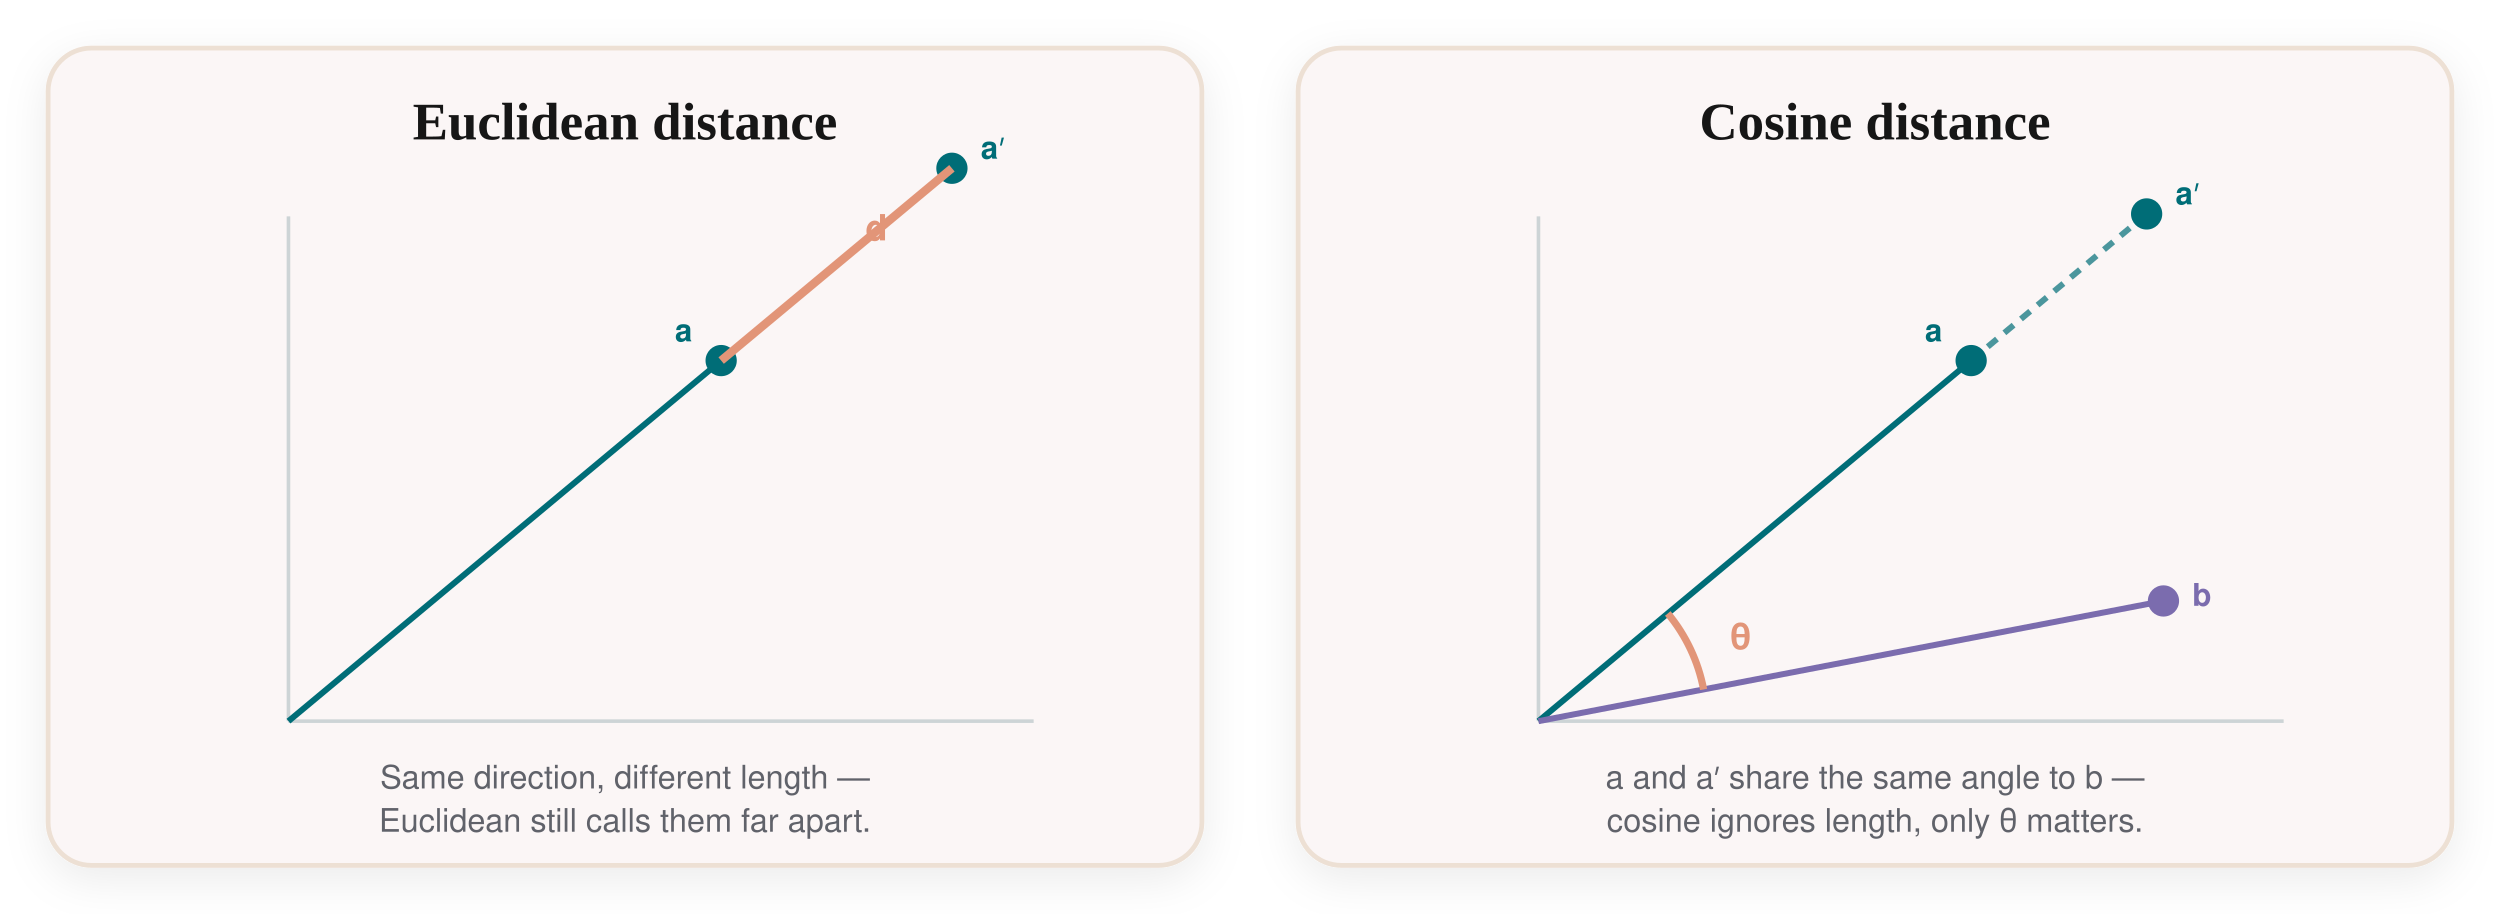
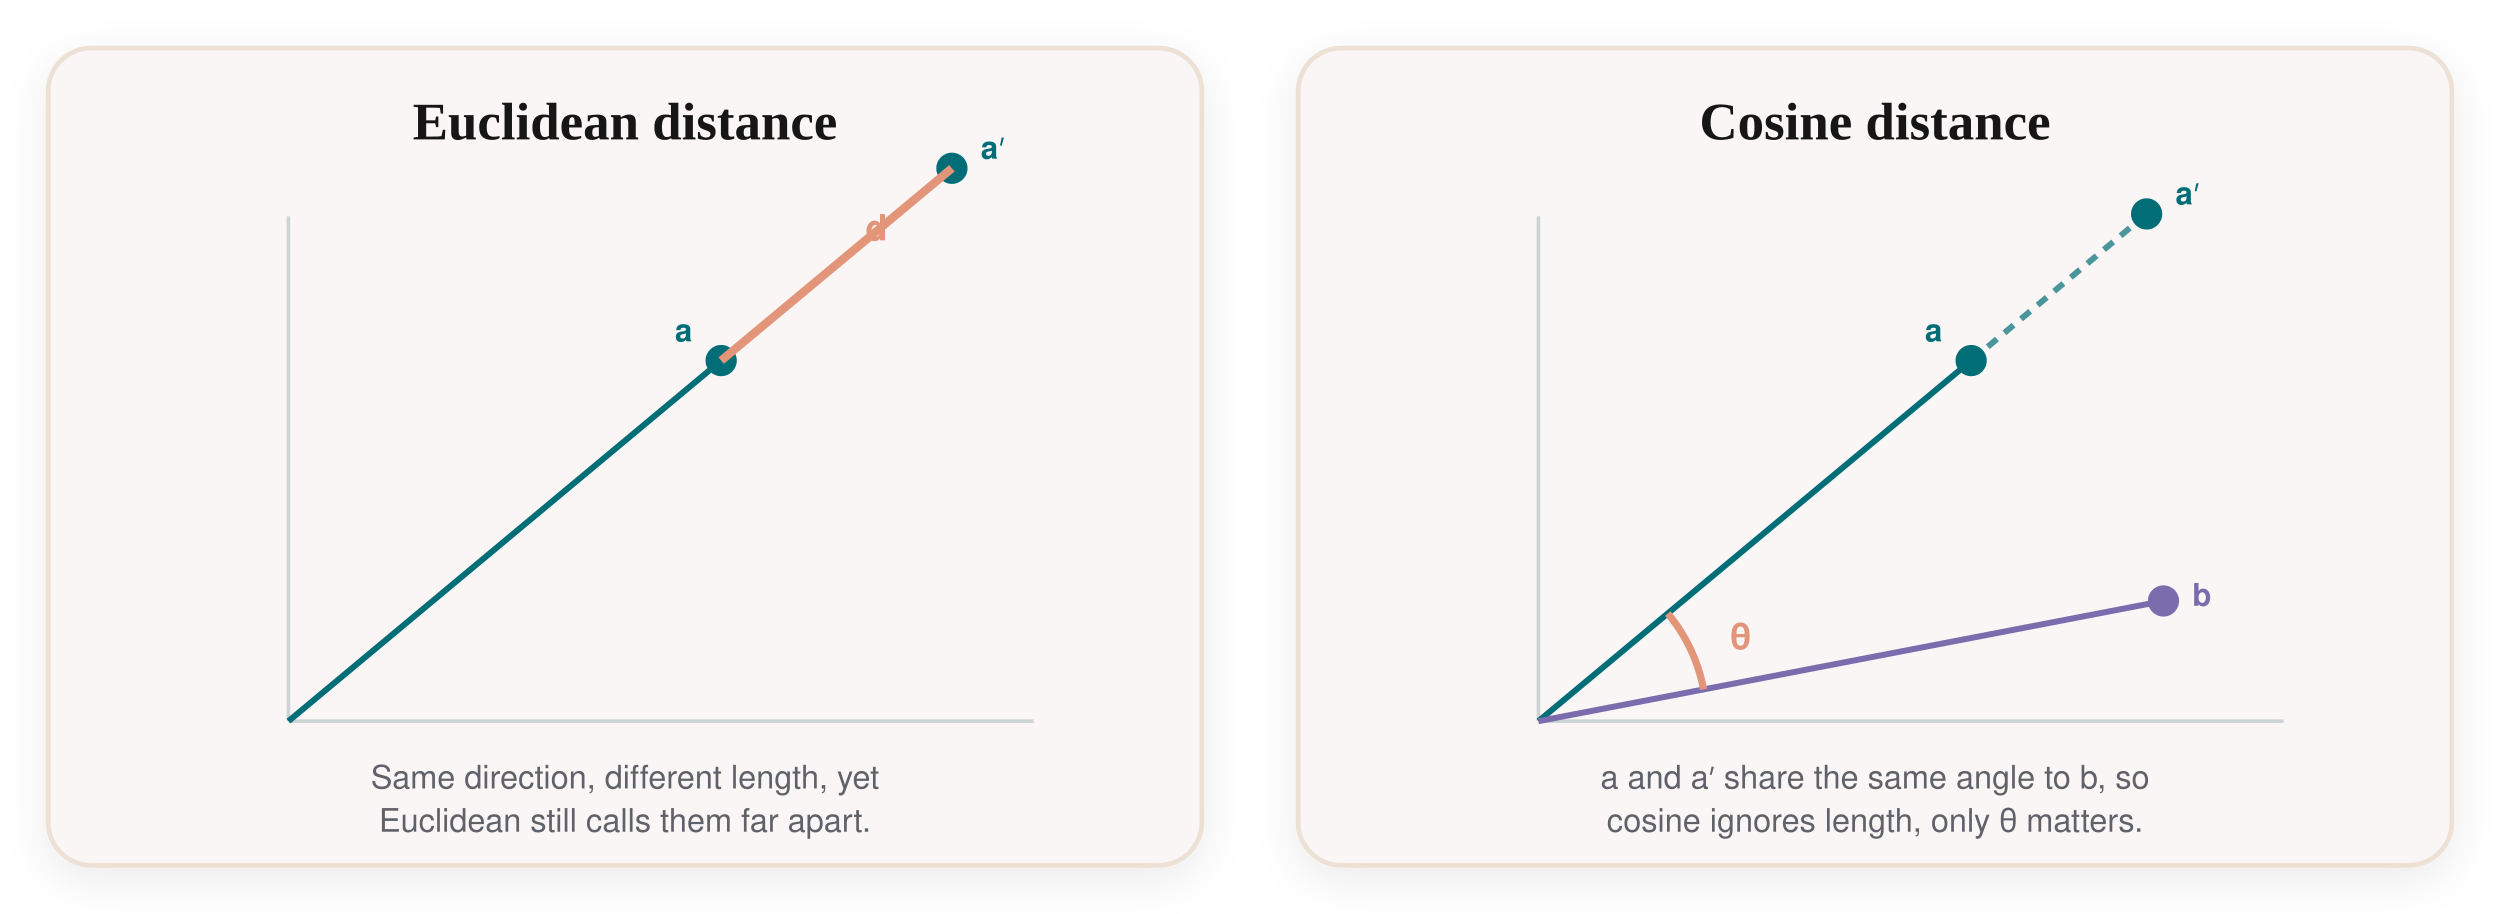
<svg xmlns="http://www.w3.org/2000/svg" viewBox="0 0 1040 380" font-family="Mulish, Helvetica, Arial, sans-serif">
  <defs>
    <filter id="cardshadow" x="-20%" y="-20%" width="140%" height="150%">
      <feDropShadow dx="0" dy="5" stdDeviation="9" flood-color="#1c2b28" flood-opacity="0.08" />
    </filter>
    <style>
    .title { font-family: Newsreader, Georgia, 'Times New Roman', serif; font-size: 22px; font-weight: 600; fill: #161616; }
    .desc  { font-size: 13.5px; fill: #60626a; }
    .vlab  { font-size: 13px; font-weight: 800; fill: #006d77; }
    .dlab  { font-size: 15px; font-weight: 800; fill: #e29578; }
  </style>
  </defs>
  <rect x="20" y="20" width="480" height="340" rx="18" fill="#fbf6f6" stroke="#ede0d4" stroke-width="2" filter="url(#cardshadow)" />
  <text class="title" x="260" y="58" text-anchor="middle">Euclidean distance</text>
  <g stroke="#cdd4d6" stroke-width="1.5">
    <line x1="120" y1="300" x2="430" y2="300" />
    <line x1="120" y1="300" x2="120" y2="90" />
  </g>
  <line x1="120" y1="300" x2="300" y2="150" stroke="#006d77" stroke-width="2.5" />
  <line x1="300" y1="150" x2="396" y2="70" stroke="#006d77" stroke-width="2.5" stroke-dasharray="5 4" opacity="0.7" />
  <circle cx="300" cy="150" r="6.5" fill="#006d77" />
  <circle cx="396" cy="70" r="6.5" fill="#006d77" />
  <text class="vlab" x="288" y="142" text-anchor="end">a</text>
  <text class="vlab" x="408" y="66">a′</text>
  <line x1="300" y1="150" x2="396" y2="70" stroke="#e29578" stroke-width="3.5" />
  <text class="dlab" x="360" y="100">d</text>
-   <text class="desc" x="260" y="328" text-anchor="middle">Same direction, different length —</text>
+   <text class="desc" x="260" y="328" text-anchor="middle">Same direction, different length, yet</text>
  <text class="desc" x="260" y="346" text-anchor="middle">Euclidean still calls them far apart.</text>
  <rect x="540" y="20" width="480" height="340" rx="18" fill="#fbf6f6" stroke="#ede0d4" stroke-width="2" filter="url(#cardshadow)" />
  <text class="title" x="780" y="58" text-anchor="middle">Cosine distance</text>
  <g stroke="#cdd4d6" stroke-width="1.5">
    <line x1="640" y1="300" x2="950" y2="300" />
    <line x1="640" y1="300" x2="640" y2="90" />
  </g>
  <line x1="640" y1="300" x2="820" y2="150" stroke="#006d77" stroke-width="2.5" />
  <line x1="820" y1="150" x2="893" y2="89" stroke="#006d77" stroke-width="2.5" stroke-dasharray="5 4" opacity="0.7" />
  <circle cx="820" cy="150" r="6.5" fill="#006d77" />
  <circle cx="893" cy="89" r="6.5" fill="#006d77" />
  <text class="vlab" x="808" y="142" text-anchor="end">a</text>
  <text class="vlab" x="905" y="85">a′</text>
  <line x1="640" y1="300" x2="900" y2="250" stroke="#7b6cae" stroke-width="2.5" />
  <circle cx="900" cy="250" r="6.5" fill="#7b6cae" />
  <text x="912" y="252" font-size="13" font-weight="800" fill="#7b6cae">b</text>
  <path d="M708.7 286.8 A 70 70 0 0 0 693.8 255.2" stroke="#e29578" stroke-width="3" fill="none" />
  <text class="dlab" x="720" y="270">θ</text>
-   <text class="desc" x="780" y="328" text-anchor="middle">a and a′ share the same angle to b —</text>
+   <text class="desc" x="780" y="328" text-anchor="middle">a and a′ share the same angle to b, so</text>
  <text class="desc" x="780" y="346" text-anchor="middle">cosine ignores length, only θ matters.</text>
</svg>
